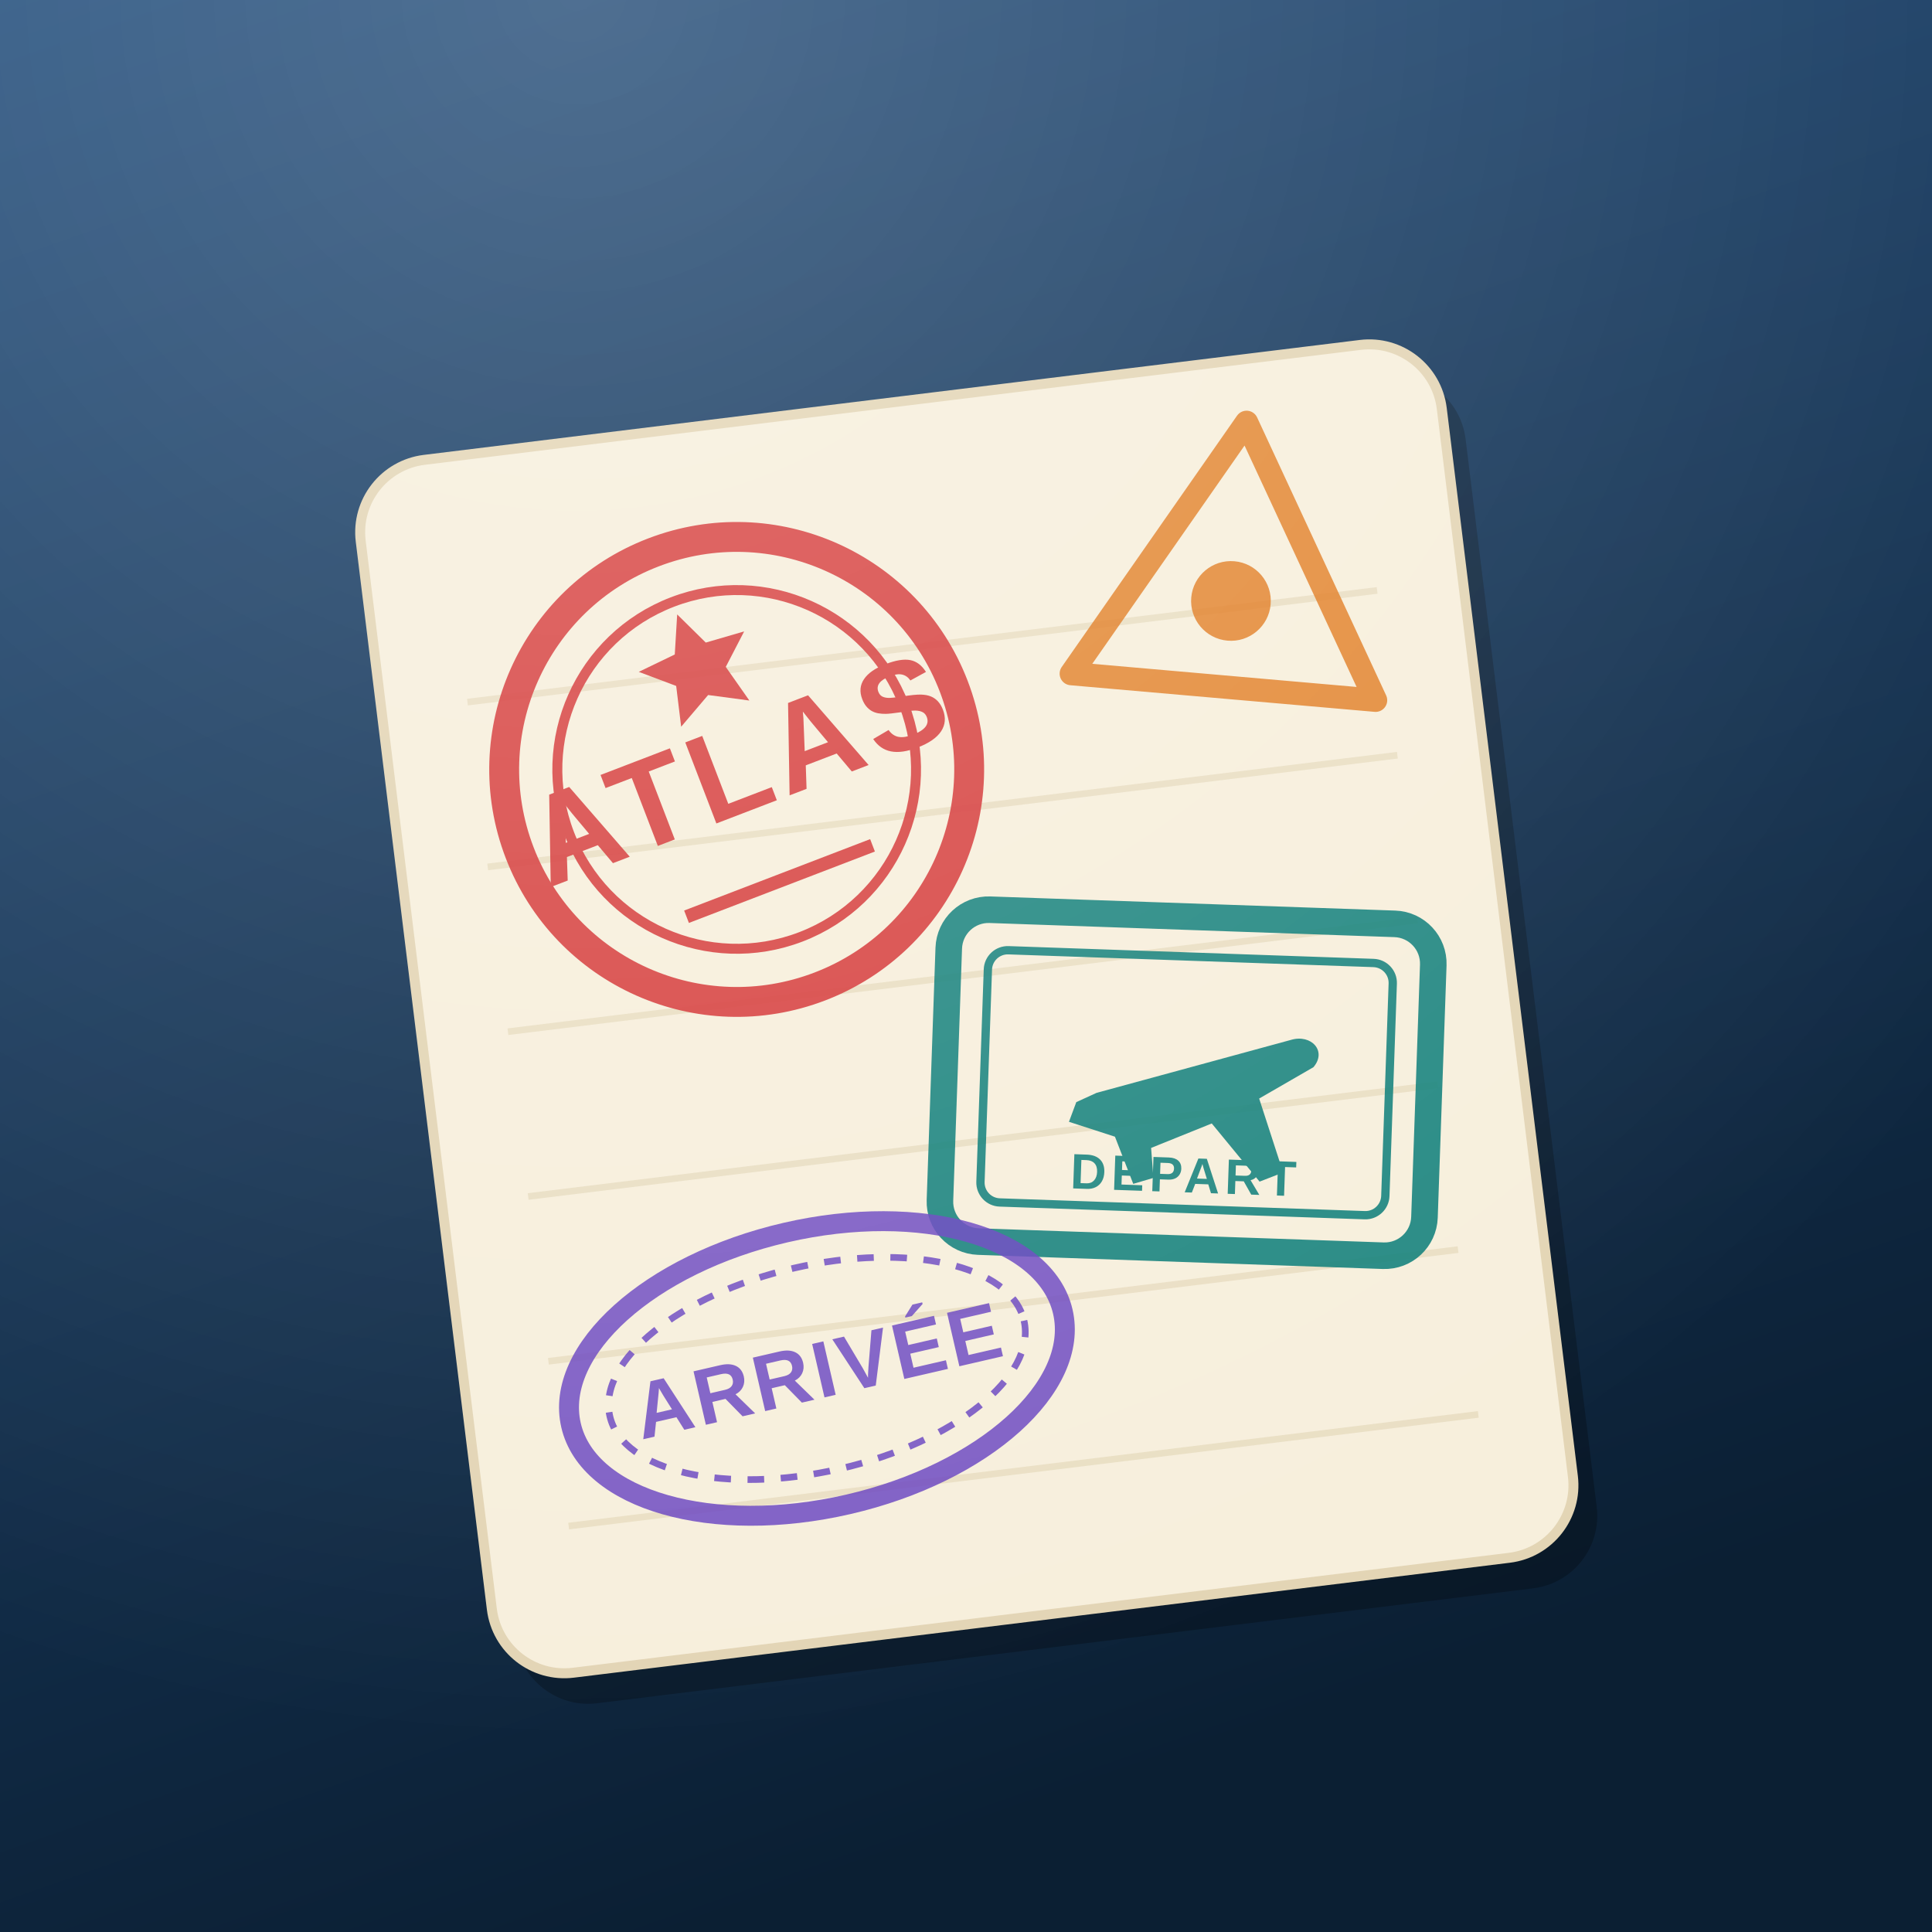
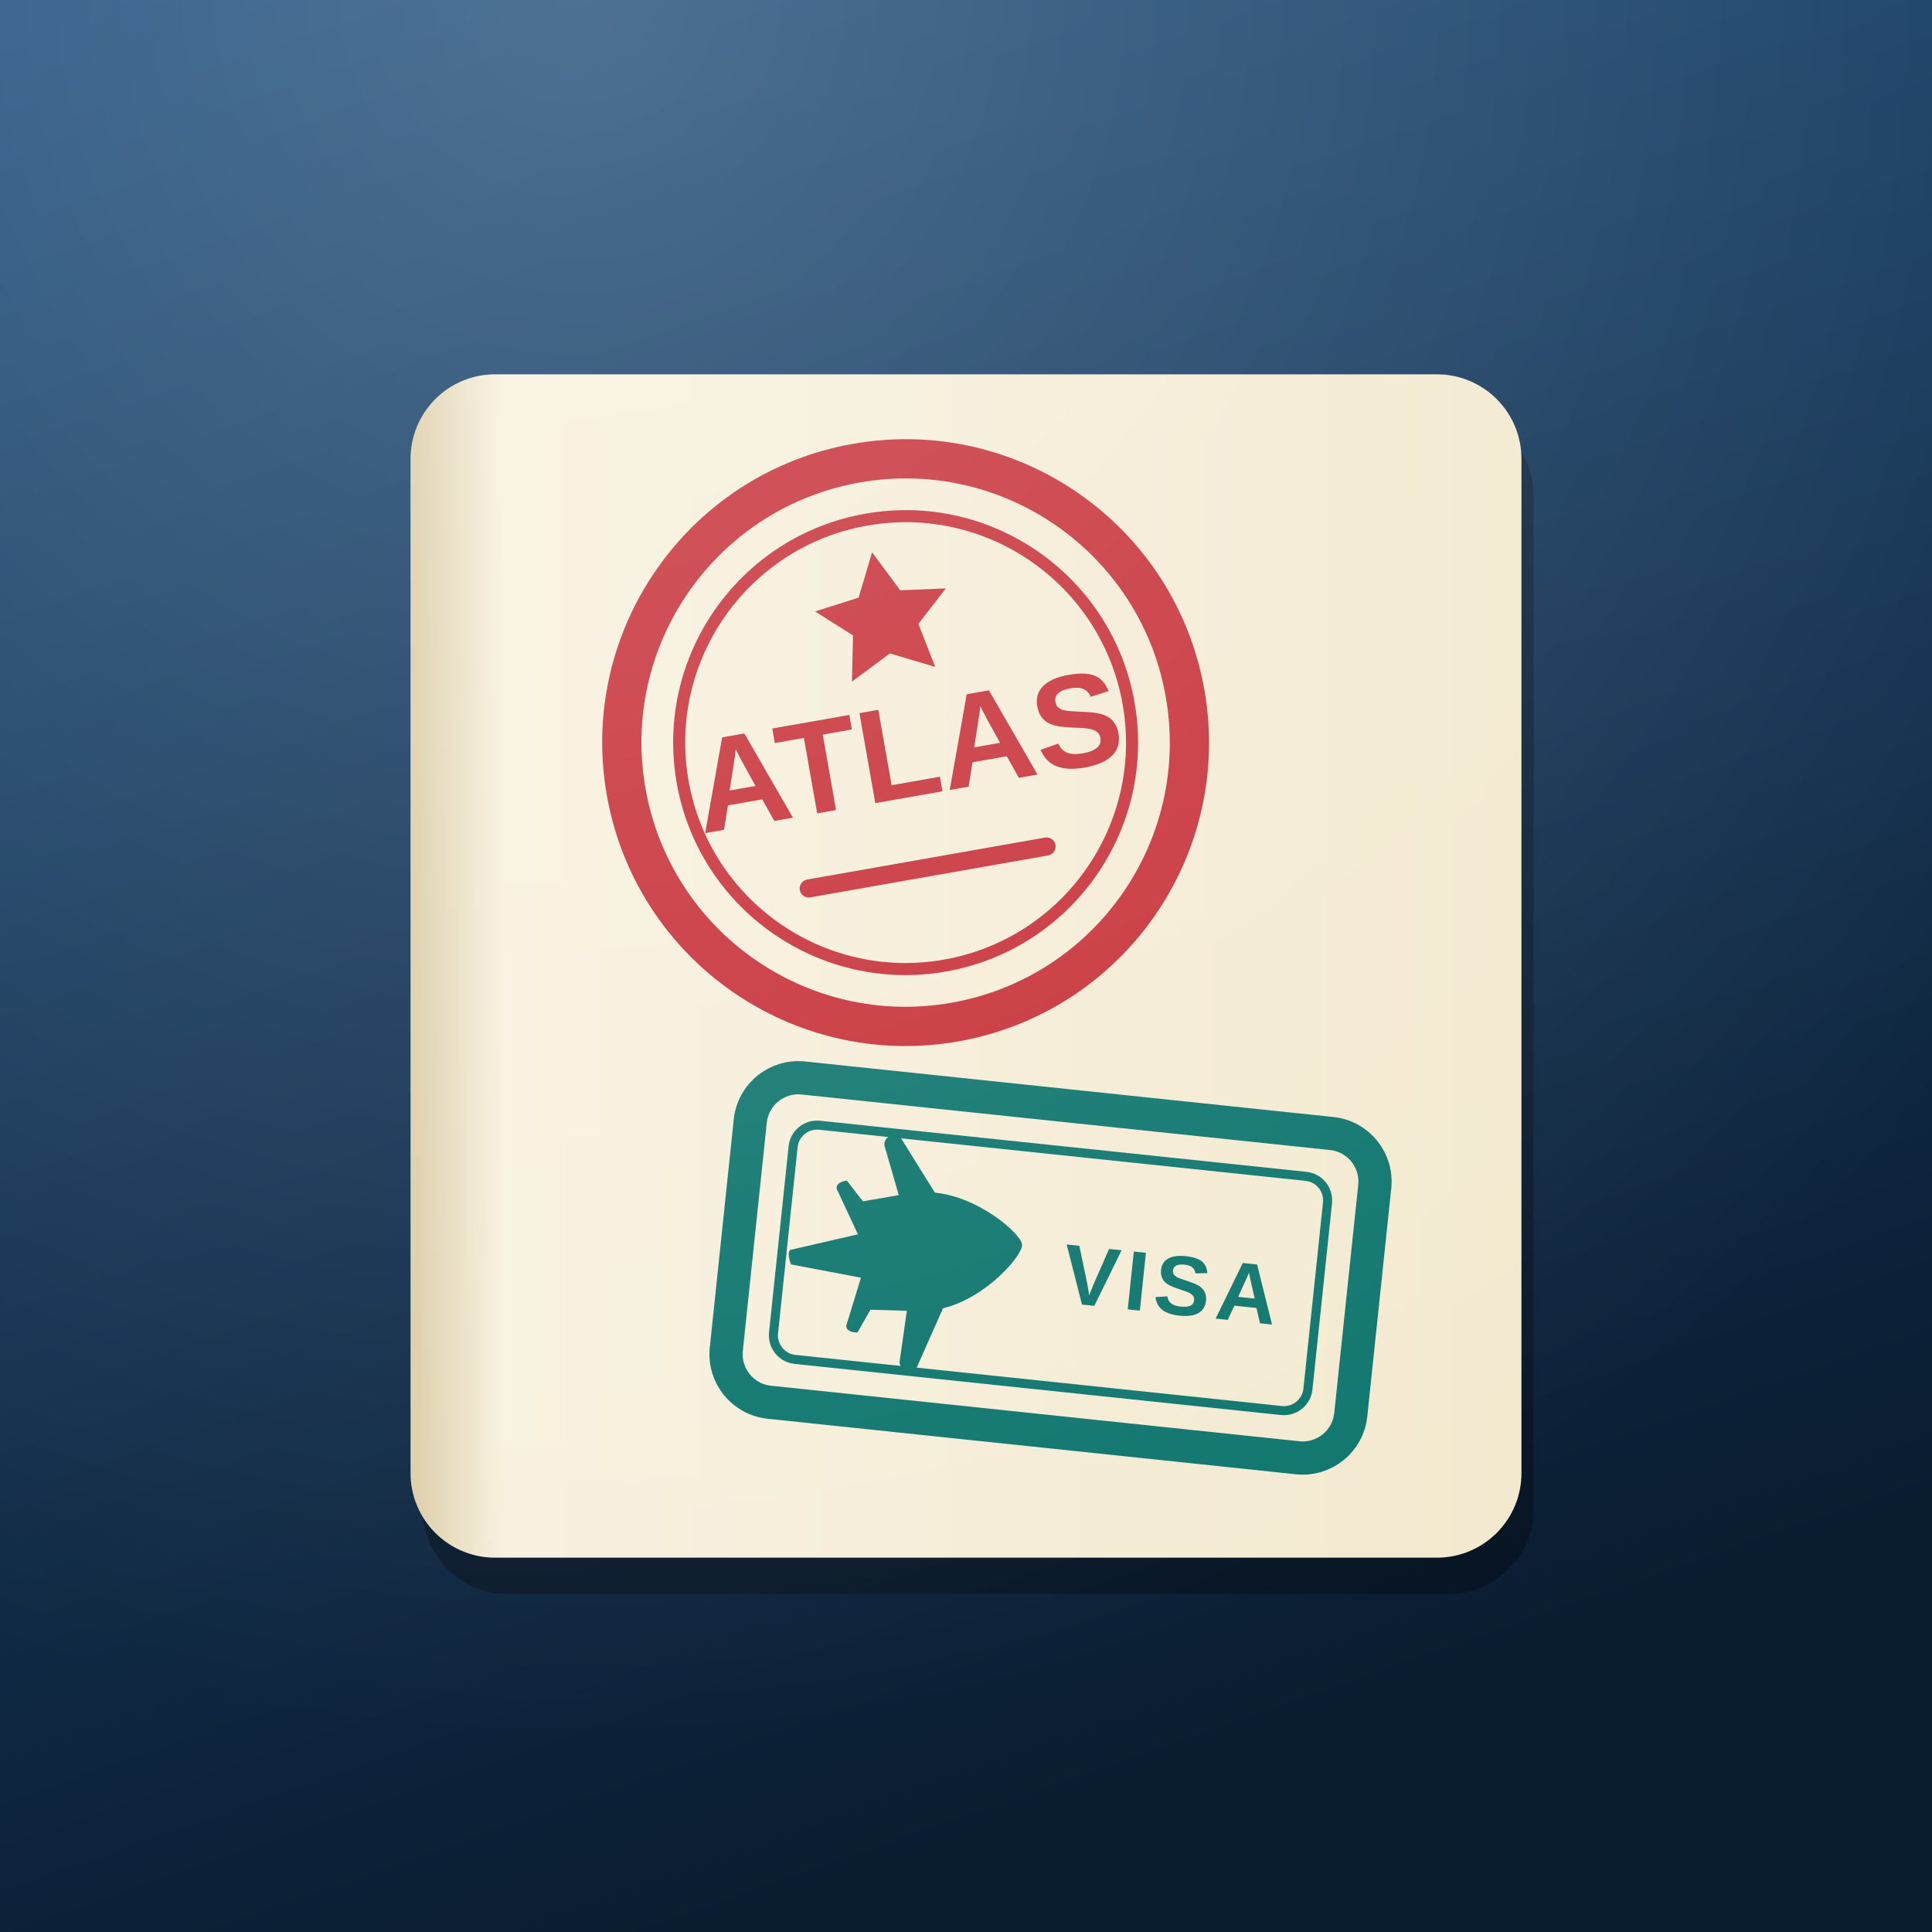
<svg xmlns="http://www.w3.org/2000/svg" viewBox="0 0 512 512">
  <defs>
    <linearGradient id="bgH" x1="0" y1="0" x2="0.35" y2="1">
-       <stop offset="0" stop-color="#1f4b7a" />
-       <stop offset="1" stop-color="#0b1f33" />
+       <stop offset="0" stop-color="#1d4e7e" />
+       <stop offset="1" stop-color="#0a1c30" />
    </linearGradient>
    <clipPath id="clH">
      <rect width="512" height="512" rx="0" />
    </clipPath>
    <radialGradient id="glH" cx="0.3" cy="0" r="0.9">
      <stop offset="0" stop-color="#fff" stop-opacity=".22" />
      <stop offset="1" stop-color="#fff" stop-opacity="0" />
    </radialGradient>
  </defs>
  <g clip-path="url(#clH)">
    <rect width="512" height="512" fill="url(#bgH)" />
    <g transform="translate(256 256) scale(.8) translate(-256 -256)">
-       <g transform="translate(256 268) scale(1.1) rotate(-7) translate(-256 -268)">
-         <rect x="92" y="86" width="328" height="368" rx="22" fill="#000" opacity=".25" transform="translate(6 10)" />
-         <rect x="92" y="86" width="328" height="368" rx="22" fill="#f7efdc" />
-         <rect x="92" y="86" width="328" height="368" rx="22" fill="none" stroke="#e3d5b5" stroke-width="3" />
-         <path d="M118 160h276M118 210h276M118 260h276M118 310h276M118 360h276M118 410h276" stroke="#eadfc4" stroke-width="2" />
-         <g transform="rotate(-14 196 190)" opacity=".92">
-           <circle cx="196" cy="190" r="70" fill="none" stroke="#d63b3b" stroke-width="9" />
-           <circle cx="196" cy="190" r="54" fill="none" stroke="#d63b3b" stroke-width="3" />
-           <text x="196" y="203" text-anchor="middle" font-family="Nunito,Arial,sans-serif" font-weight="900" font-size="38" fill="#d63b3b" letter-spacing="2">ATLAS</text>
-           <path d="M196 140l5 11 12 1-9 8 3 12-11-6-11 6 3-12-9-8 12-1z" fill="#d63b3b" />
-           <path d="M166 226h60" stroke="#d63b3b" stroke-width="4" />
-         </g>
-         <g transform="rotate(9 318 300)" opacity=".9">
-           <rect x="246" y="250" width="146" height="100" rx="12" fill="none" stroke="#11807a" stroke-width="8" />
-           <rect x="258" y="262" width="122" height="76" rx="6" fill="none" stroke="#11807a" stroke-width="2.5" />
-           <path d="M292 304l58-18c6-2 11 3 7 8l-16 10 8 22-7 3-15-17-18 8 1 9-6 2-6-14-14-4 2-6z" fill="#11807a" />
-           <text x="319" y="333" text-anchor="middle" font-family="Nunito,Arial,sans-serif" font-weight="800" font-size="15" fill="#11807a" letter-spacing="1.5">DÉPART</text>
-         </g>
-         <g transform="rotate(-6 198 372)" opacity=".85">
-           <ellipse cx="198" cy="372" rx="76" ry="42" fill="none" stroke="#6b46c1" stroke-width="6" />
-           <ellipse cx="198" cy="372" rx="64" ry="31" fill="none" stroke="#6b46c1" stroke-width="2" stroke-dasharray="5 5" />
-           <text x="198" y="381" text-anchor="middle" font-family="Nunito,Arial,sans-serif" font-weight="900" font-size="24" fill="#6b46c1" letter-spacing="1">ARRIVÉE</text>
-         </g>
-         <g transform="rotate(12 352 148)" opacity=".85">
-           <path d="M352 104l46 80h-92z" fill="none" stroke="#e07a1f" stroke-width="7" stroke-linejoin="round" />
-           <circle cx="352" cy="158" r="12" fill="#e07a1f" />
-         </g>
+       <defs>
+         <linearGradient id="ppH" x1="0" y1="0" x2="1" y2="0">
+           <stop offset="0" stop-color="#ddcfab" />
+           <stop offset=".08" stop-color="#f8f1df" />
+           <stop offset="1" stop-color="#f3e9cf" />
+         </linearGradient>
+       </defs>
+       <rect x="72" y="60" width="368" height="392" rx="28" fill="#000" opacity=".3" transform="translate(4 12)" />
+       <rect x="72" y="60" width="368" height="392" rx="28" fill="url(#ppH)" />
+       <g transform="rotate(-10 236 182)">
+         <circle cx="236" cy="182" r="94" fill="none" stroke="#c8323a" stroke-width="13" />
+         <circle cx="236" cy="182" r="75" fill="none" stroke="#c8323a" stroke-width="4" />
+         <text x="236" y="200" text-anchor="middle" font-family="Nunito,Arial,sans-serif" font-weight="900" font-size="44" fill="#c8323a" textLength="128" lengthAdjust="spacingAndGlyphs">ATLAS</text>
+         <path d="M236 118l7 14 15 2-11 10 3 15-14-7-14 7 3-15-11-10 15-2z" fill="#c8323a" />
+         <path d="M196 224h80" stroke="#c8323a" stroke-width="6" stroke-linecap="round" />
+       </g>
+       <g transform="rotate(6 284 356)">
+         <rect x="180" y="302" width="208" height="108" rx="16" fill="none" stroke="#0f766e" stroke-width="11" />
+         <rect x="195" y="317" width="178" height="78" rx="8" fill="none" stroke="#0f766e" stroke-width="3" />
+         <path transform="translate(236 356) rotate(80) scale(.3) translate(-256 -256)" fill="#0f766e" d="M256 128 C268 128 312 172 320 220 L388 256 C388 256 388 272 376 272 L320 260 L316 300 L340 316 C340 316 340 328 332 328 L280 308 L260 384 C260 384 248 388 244 384 L232 308 L180 328 C172 328 172 316 172 316 L196 300 L192 260 L136 272 C124 272 124 256 124 256 L192 220 C200 172 244 128 256 128Z" />
+         <text x="324" y="367" text-anchor="middle" font-family="Nunito,Arial,sans-serif" font-weight="900" font-size="28" fill="#0f766e" letter-spacing="2">VISA</text>
      </g>
    </g>
    <rect width="512" height="512" fill="url(#glH)" />
  </g>
</svg>
